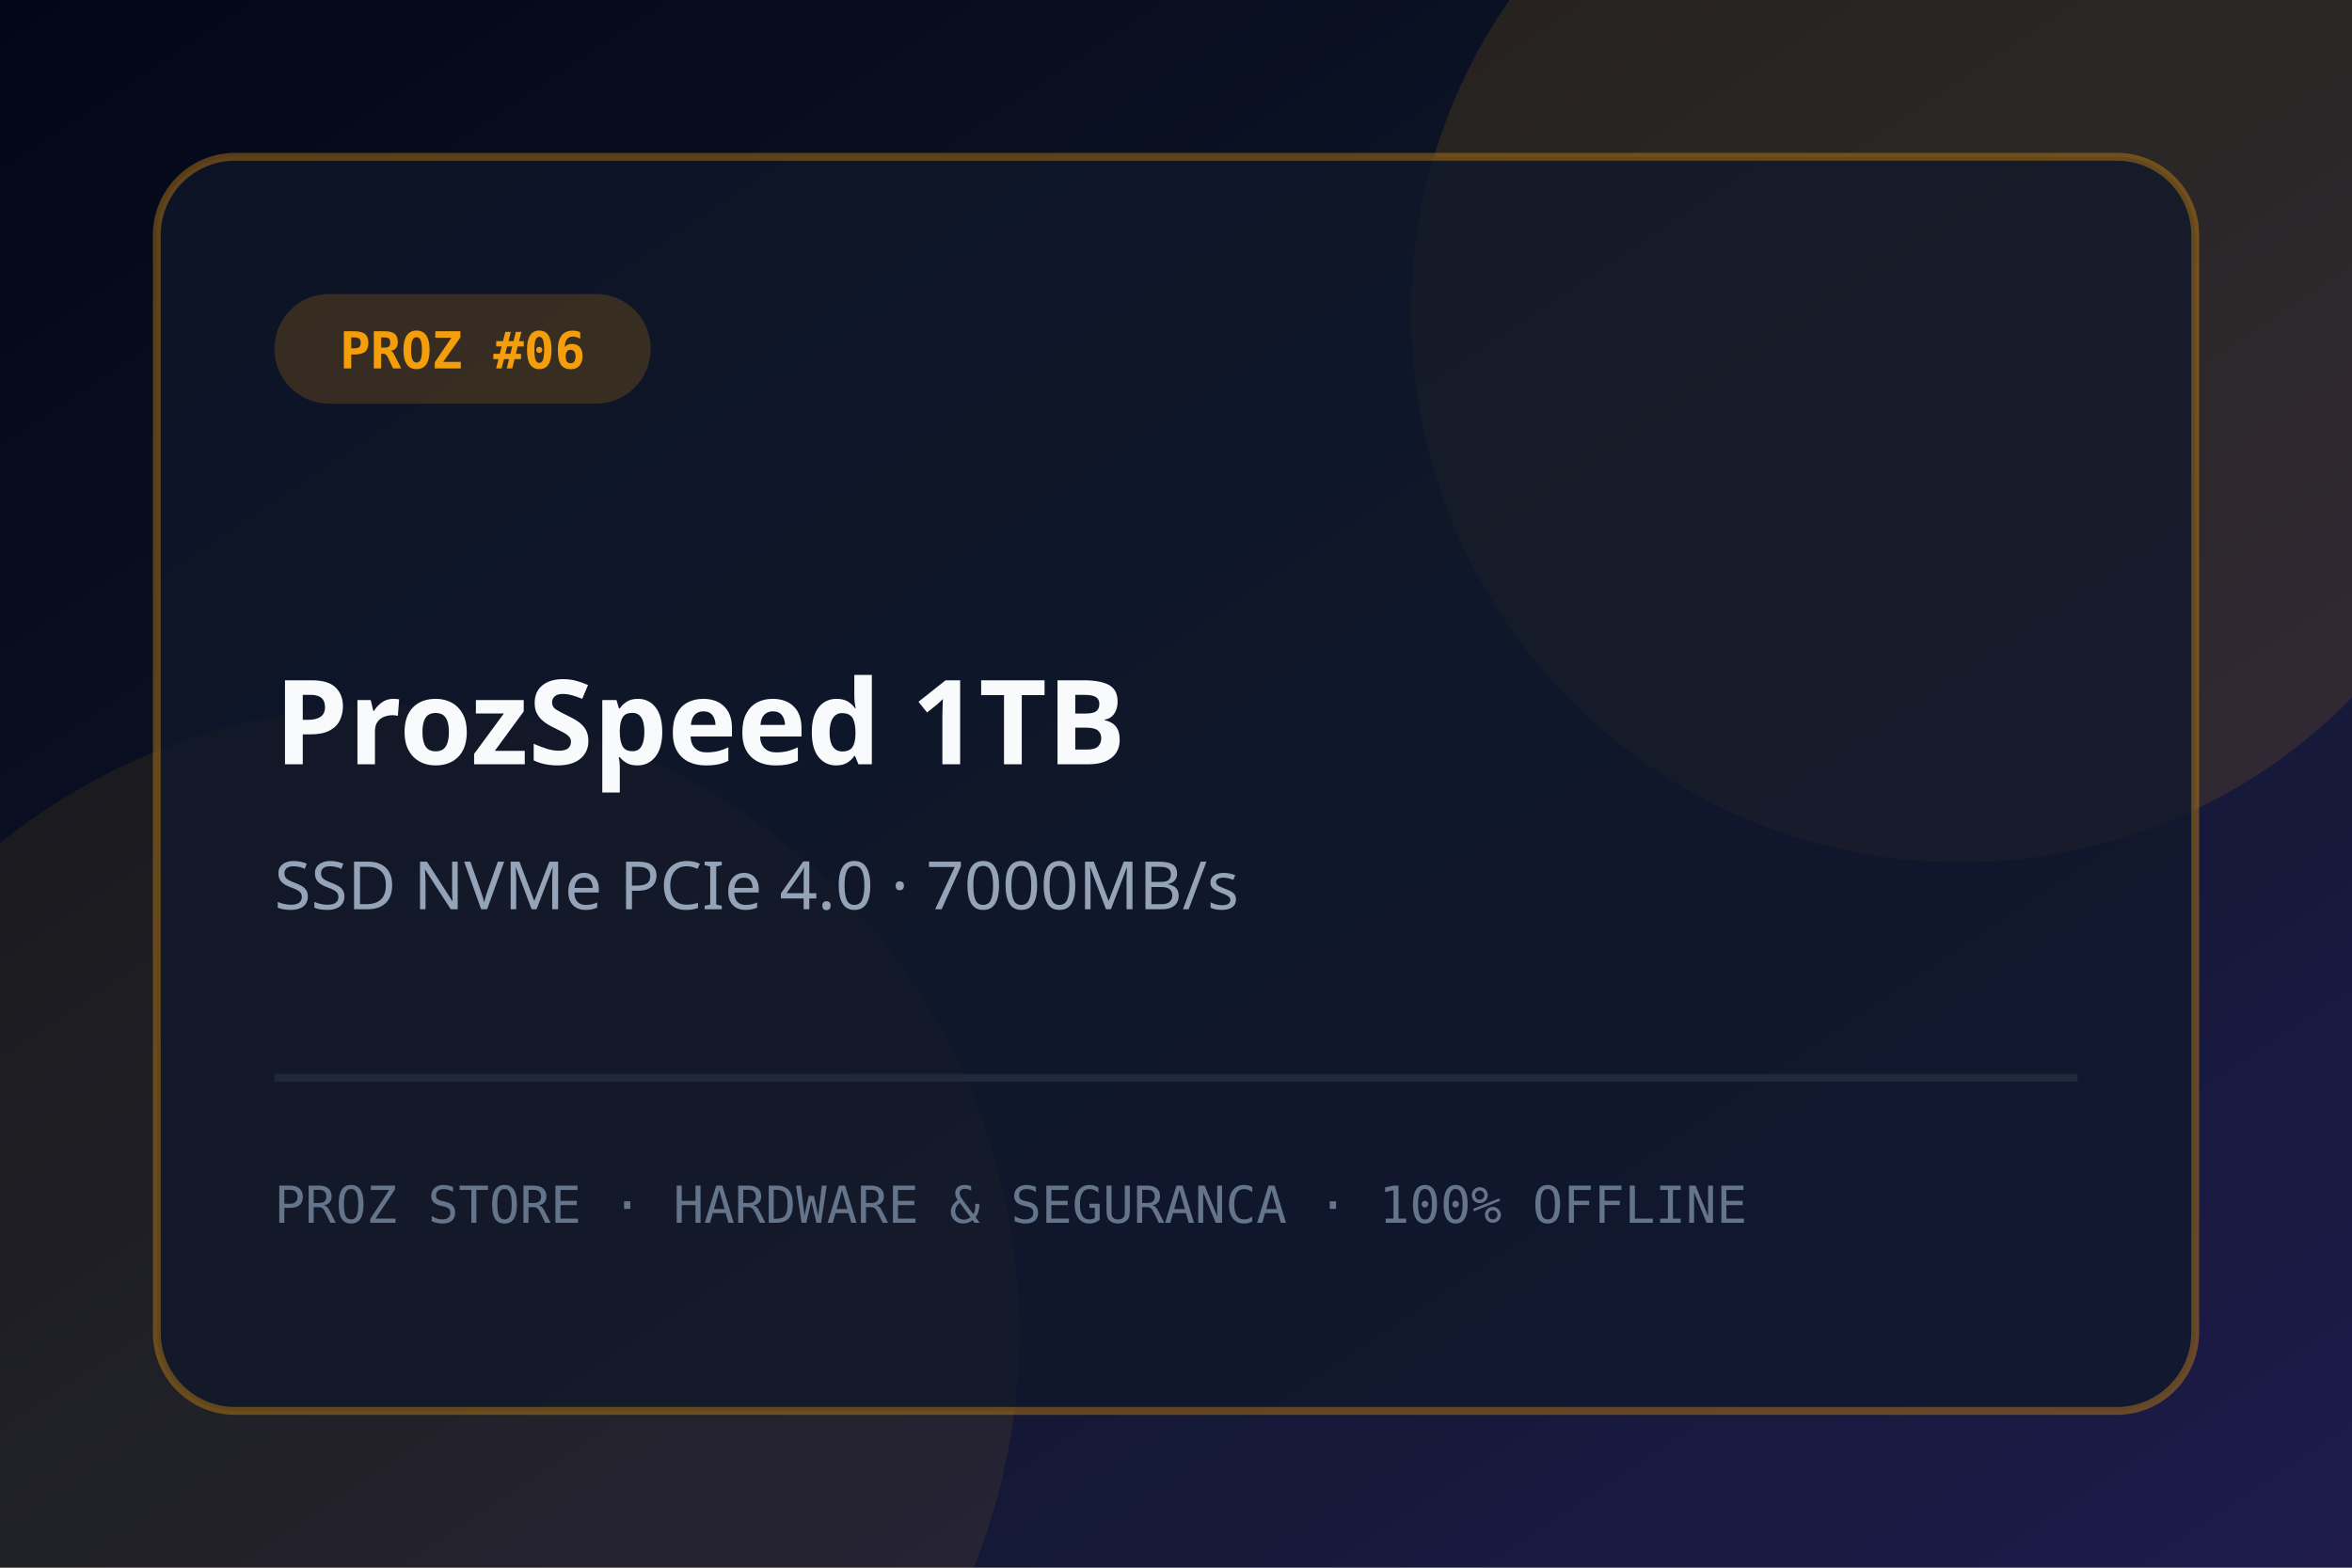
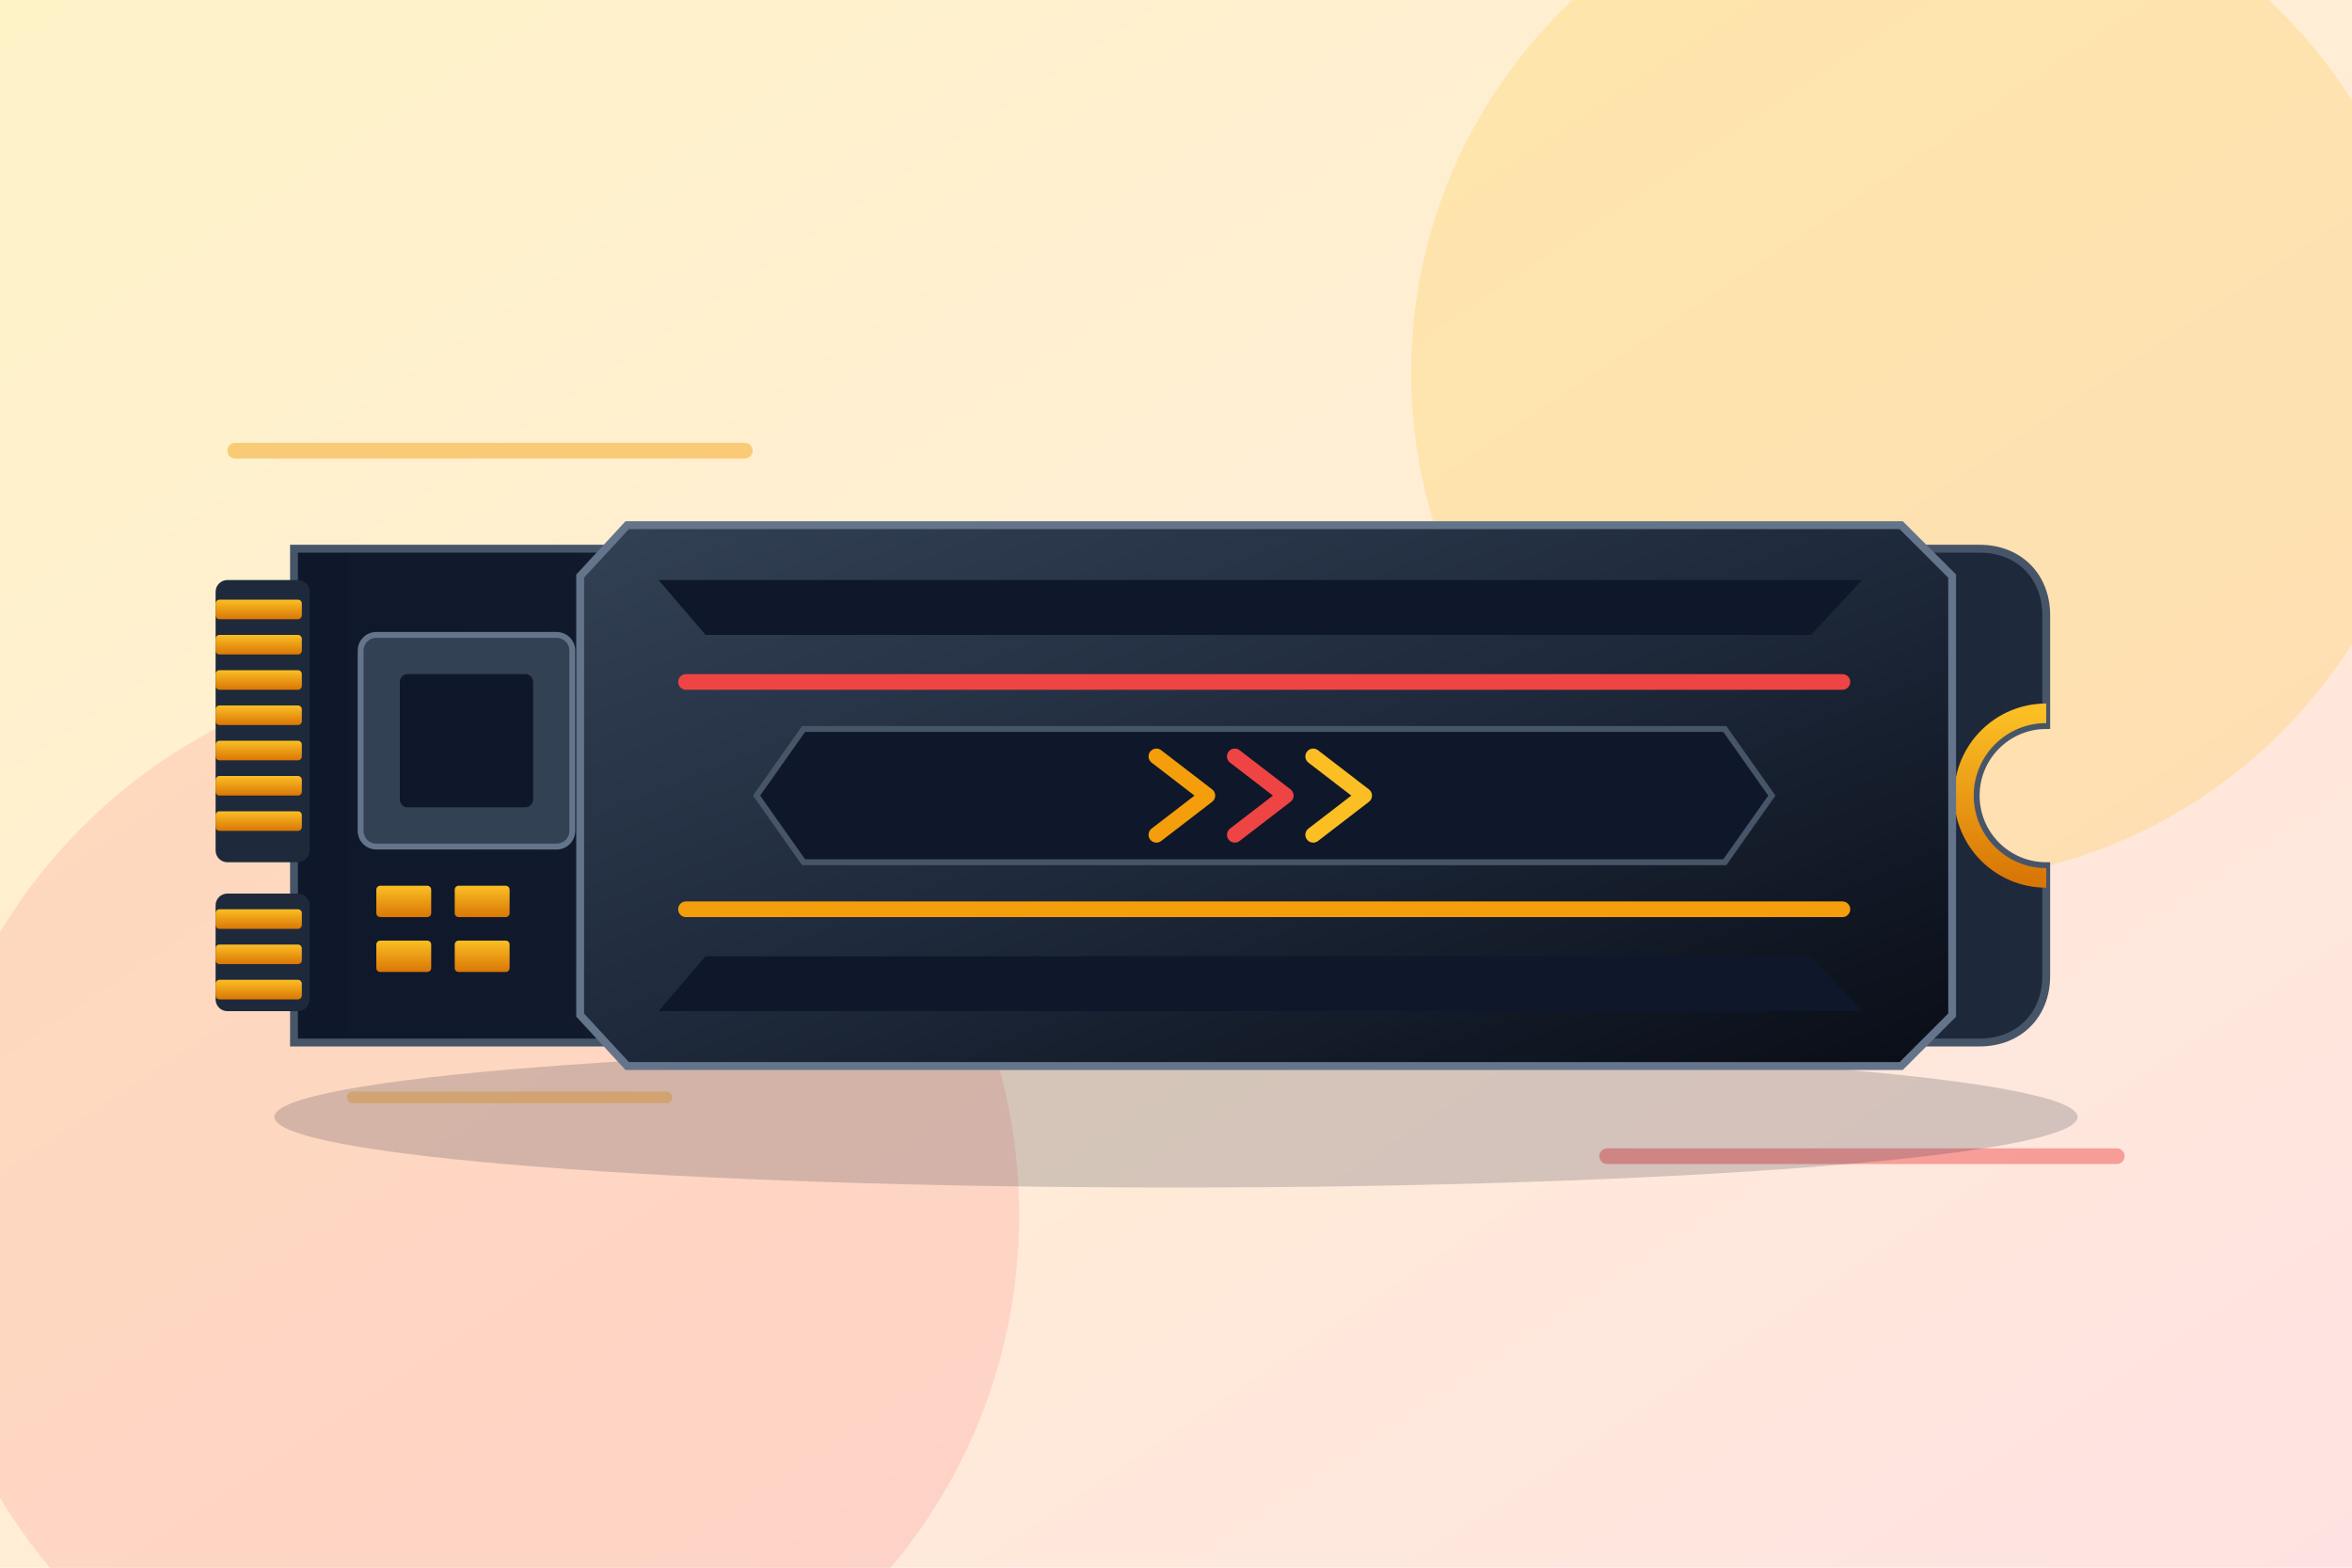
<svg xmlns="http://www.w3.org/2000/svg" viewBox="0 0 600 400" width="600" height="400">
  <defs>
    <linearGradient id="bg" x1="0" y1="0" x2="1" y2="1">
-       <stop offset="0%" stop-color="#020617" />
-       <stop offset="50%" stop-color="#0f172a" />
-       <stop offset="100%" stop-color="#1e1b4b" />
+       <stop offset="0%" stop-color="#fef3c7" />
+       <stop offset="50%" stop-color="#ffedd5" />
+       <stop offset="100%" stop-color="#fee2e2" />
+     </linearGradient>
+     <linearGradient id="pcb" x1="0" y1="0" x2="1" y2="0">
+       <stop offset="0%" stop-color="#0f172a" />
+       <stop offset="100%" stop-color="#1e293b" />
+     </linearGradient>
+     <linearGradient id="heatsink" x1="0" y1="0" x2="1" y2="1">
+       <stop offset="0%" stop-color="#334155" />
+       <stop offset="50%" stop-color="#1e293b" />
+       <stop offset="100%" stop-color="#090d16" />
+     </linearGradient>
+     <linearGradient id="gold" x1="0" y1="0" x2="0" y2="1">
+       <stop offset="0%" stop-color="#fbbf24" />
+       <stop offset="100%" stop-color="#d97706" />
    </linearGradient>
  </defs>
  <rect width="600" height="400" fill="url(#bg)" />
-   <circle cx="500" cy="80" r="140" fill="#f59e0b" opacity="0.12" />
-   <circle cx="100" cy="340" r="160" fill="#f59e0b" opacity="0.08" />
-   <rect x="40" y="40" width="520" height="320" rx="20" fill="#0f172a" fill-opacity="0.75" stroke="#f59e0b" stroke-opacity="0.35" stroke-width="2" />
-   <rect x="70" y="75" width="96" height="28" rx="14" fill="#f59e0b" fill-opacity="0.18" />
-   <text x="118" y="94" font-family="monospace" font-size="13" font-weight="bold" fill="#f59e0b" text-anchor="middle">PROZ #06</text>
-   <text x="70" y="195" font-family="system-ui, sans-serif" font-size="30" font-weight="800" fill="#f8fafc">ProzSpeed 1TB</text>
-   <text x="70" y="232" font-family="system-ui, sans-serif" font-size="17" fill="#94a3b8">SSD NVMe PCIe 4.0 · 7000MB/s</text>
-   <line x1="70" y1="275" x2="530" y2="275" stroke="#1e293b" stroke-width="2" />
-   <text x="70" y="312" font-family="monospace" font-size="13" fill="#64748b">PROZ STORE · HARDWARE &amp; SEGURANCA · 100% OFFLINE</text>
+   <circle cx="490" cy="95" r="130" fill="#fbbf24" opacity="0.22" />
+   <circle cx="120" cy="310" r="140" fill="#f87171" opacity="0.18" />
+   <line x1="60" y1="115" x2="190" y2="115" stroke="#f59e0b" stroke-width="4" stroke-linecap="round" opacity="0.45" />
+   <line x1="410" y1="295" x2="540" y2="295" stroke="#ef4444" stroke-width="4" stroke-linecap="round" opacity="0.45" />
+   <line x1="90" y1="280" x2="170" y2="280" stroke="#f59e0b" stroke-width="3" stroke-linecap="round" opacity="0.35" />
+   <ellipse cx="300" cy="285" rx="230" ry="18" fill="#0f172a" opacity="0.18" />
+   <path d="M75,140 L505,140 C515,140 522,147 522,157 L522,185 A18,18 0 0,0 522,221 L522,249 C522,259 515,266 505,266 L75,266 Z" fill="url(#pcb)" stroke="#475569" stroke-width="2" />
+   <rect x="55" y="148" width="24" height="72" rx="3" fill="#1e293b" />
+   <rect x="55" y="228" width="24" height="30" rx="3" fill="#1e293b" />
+   <g fill="url(#gold)">
+     <rect x="55" y="153" width="22" height="5" rx="1" />
+     <rect x="55" y="162" width="22" height="5" rx="1" />
+     <rect x="55" y="171" width="22" height="5" rx="1" />
+     <rect x="55" y="180" width="22" height="5" rx="1" />
+     <rect x="55" y="189" width="22" height="5" rx="1" />
+     <rect x="55" y="198" width="22" height="5" rx="1" />
+     <rect x="55" y="207" width="22" height="5" rx="1" />
+     <rect x="55" y="232" width="22" height="5" rx="1" />
+     <rect x="55" y="241" width="22" height="5" rx="1" />
+     <rect x="55" y="250" width="22" height="5" rx="1" />
+   </g>
+   <path d="M522,182 A21,21 0 0,0 522,224" fill="none" stroke="url(#gold)" stroke-width="5" />
+   <rect x="92" y="162" width="54" height="54" rx="4" fill="#334155" stroke="#64748b" stroke-width="1.5" />
+   <rect x="102" y="172" width="34" height="34" rx="2" fill="#0f172a" />
+   <rect x="96" y="226" width="14" height="8" rx="1" fill="url(#gold)" />
+   <rect x="116" y="226" width="14" height="8" rx="1" fill="url(#gold)" />
+   <rect x="96" y="240" width="14" height="8" rx="1" fill="url(#gold)" />
+   <rect x="116" y="240" width="14" height="8" rx="1" fill="url(#gold)" />
+   <polygon points="160,134 485,134 498,147 498,259 485,272 160,272 148,259 148,147" fill="url(#heatsink)" stroke="#64748b" stroke-width="2" />
+   <polygon points="168,148 475,148 462,162 180,162" fill="#0f172a" />
+   <polygon points="168,258 475,258 462,244 180,244" fill="#0f172a" />
+   <line x1="175" y1="174" x2="470" y2="174" stroke="#ef4444" stroke-width="4" stroke-linecap="round" />
+   <line x1="175" y1="232" x2="470" y2="232" stroke="#f59e0b" stroke-width="4" stroke-linecap="round" />
+   <polygon points="205,186 440,186 452,203 440,220 205,220 193,203" fill="#0f172a" stroke="#475569" stroke-width="1.5" />
+   <polyline points="295,193 308,203 295,213" fill="none" stroke="#f59e0b" stroke-width="4" stroke-linecap="round" stroke-linejoin="round" />
+   <polyline points="315,193 328,203 315,213" fill="none" stroke="#ef4444" stroke-width="4" stroke-linecap="round" stroke-linejoin="round" />
+   <polyline points="335,193 348,203 335,213" fill="none" stroke="#fbbf24" stroke-width="4" stroke-linecap="round" stroke-linejoin="round" />
</svg>
